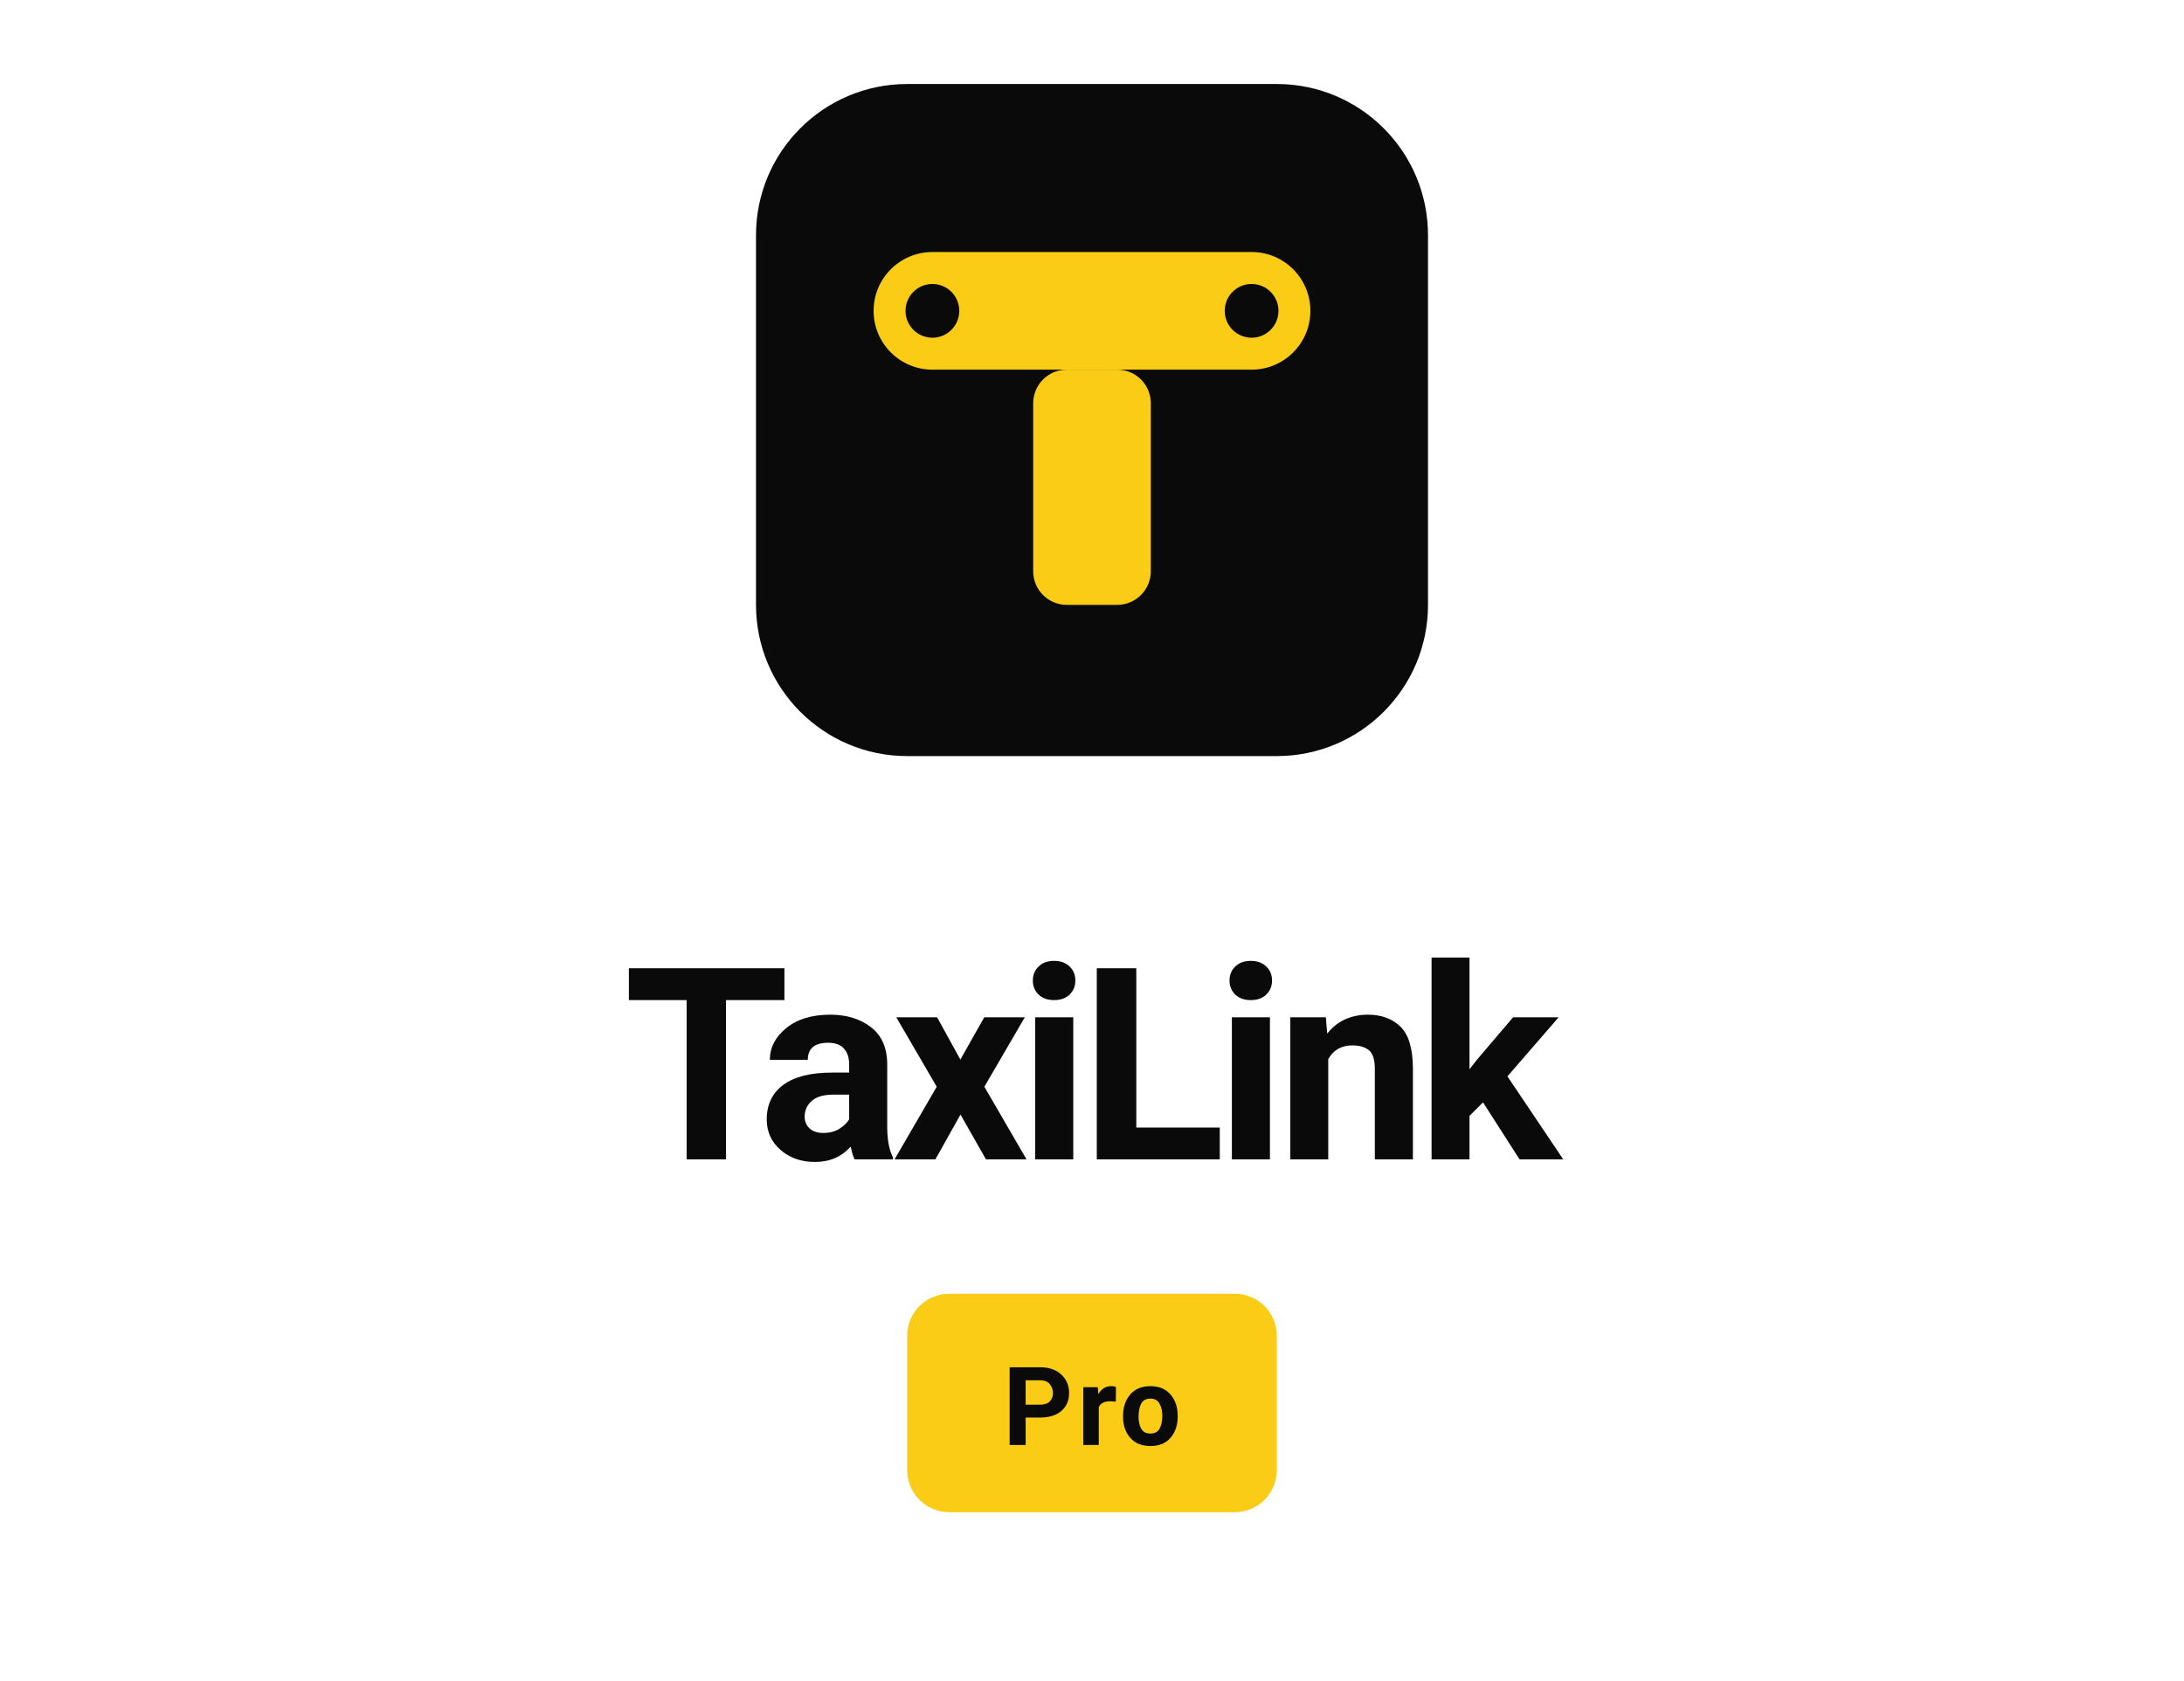
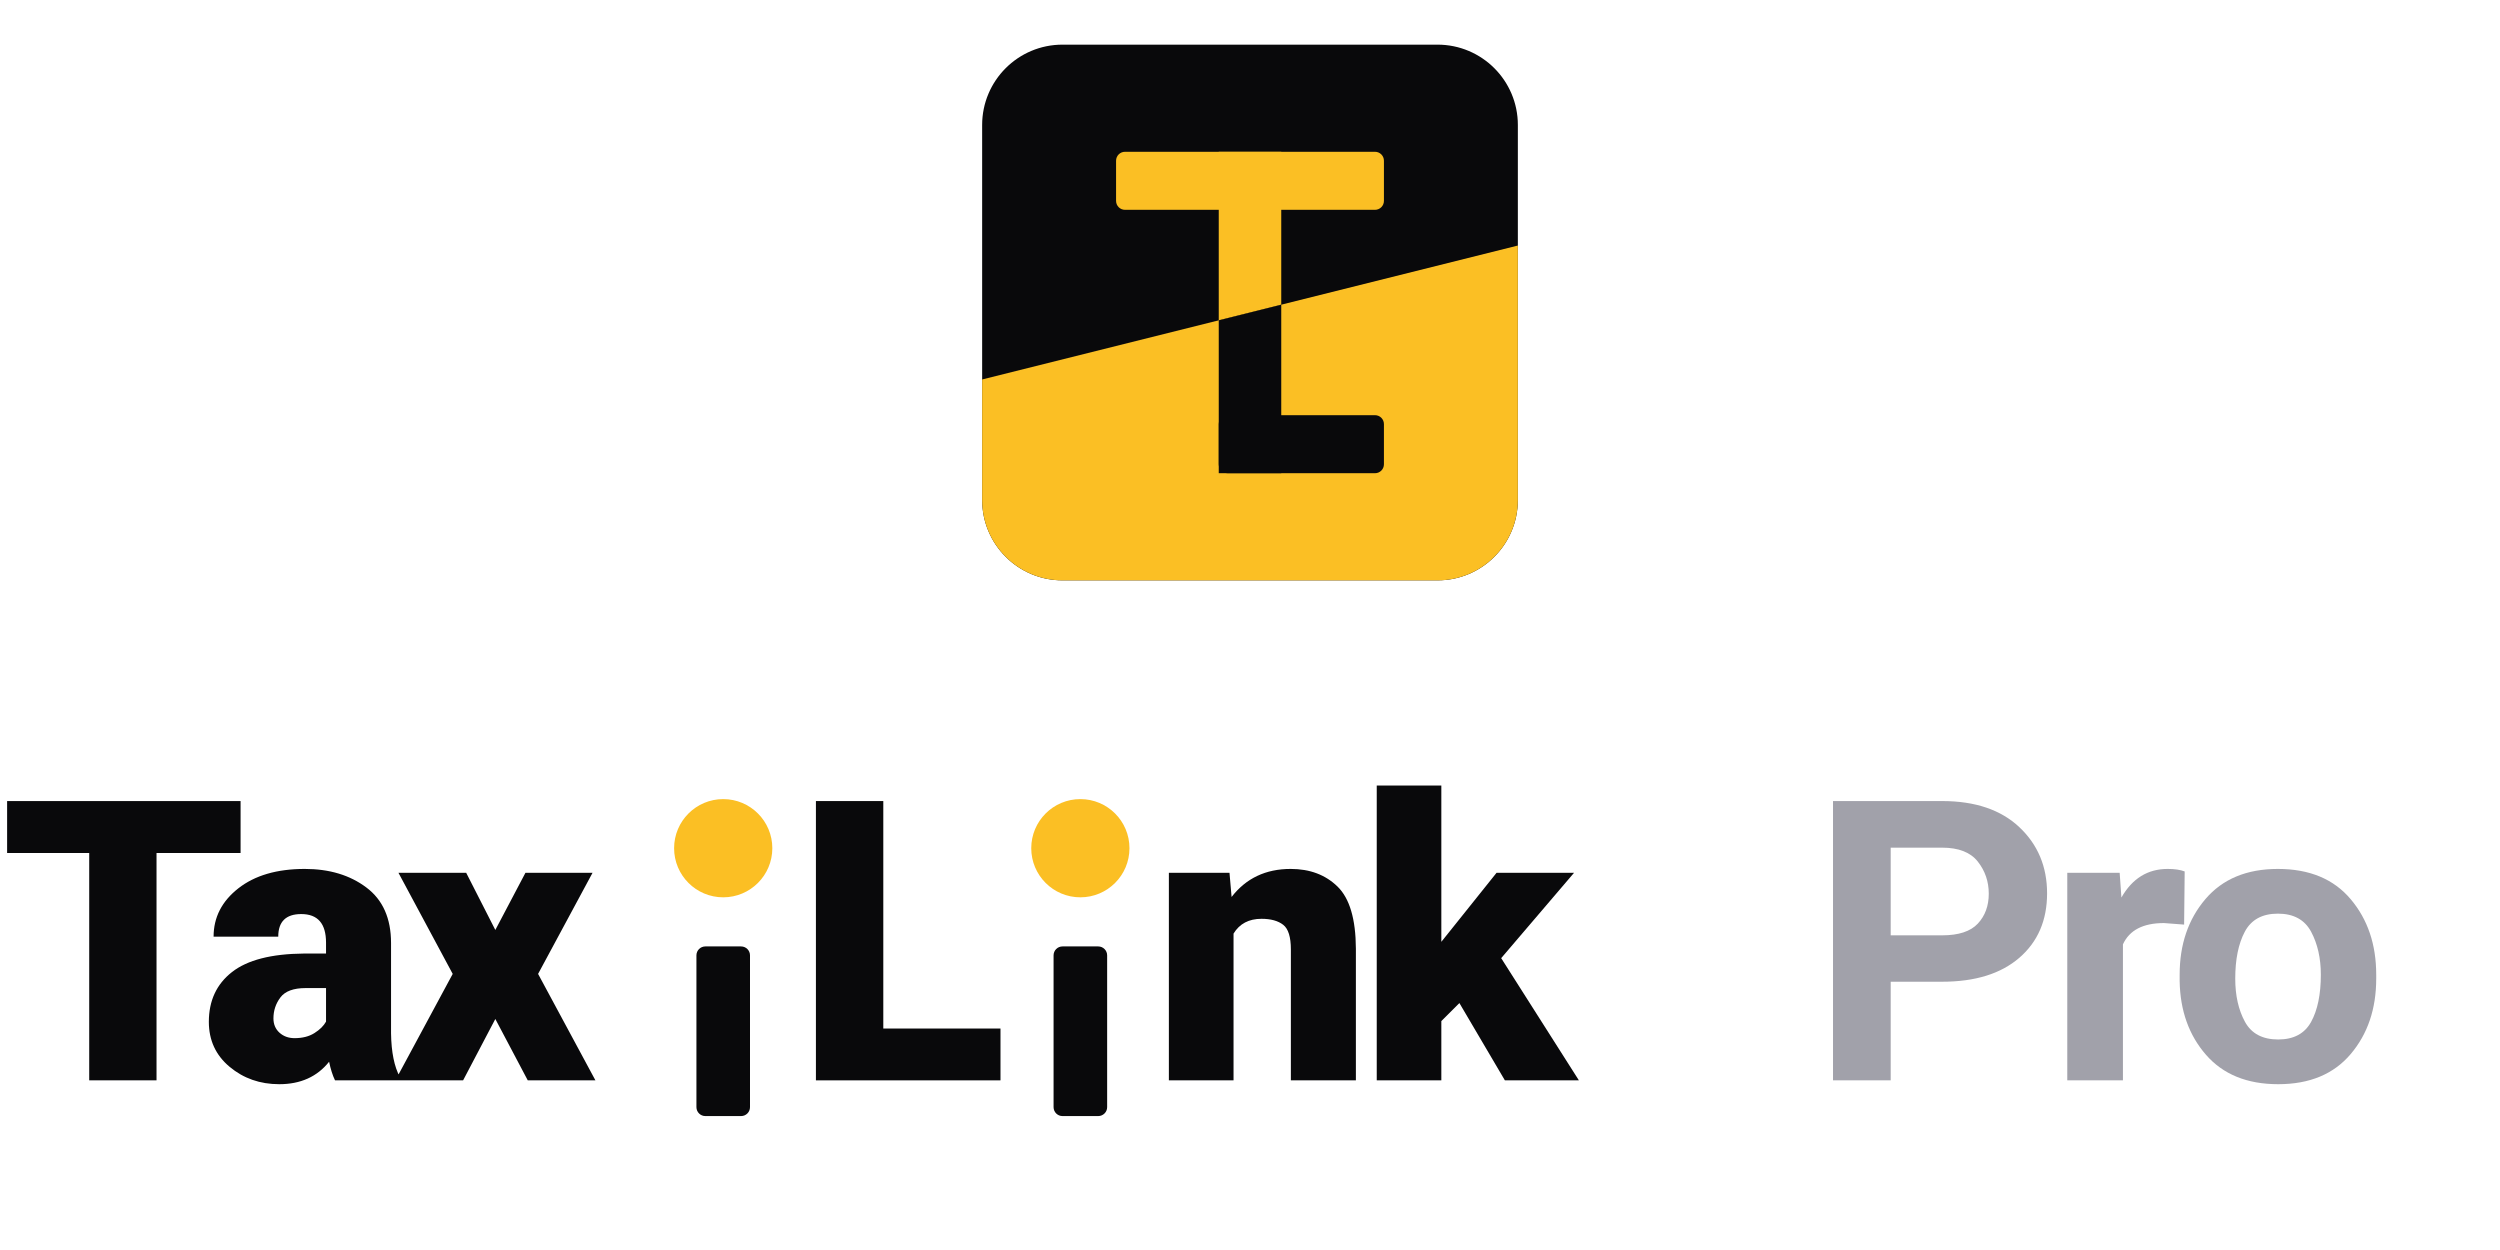
- <svg xmlns="http://www.w3.org/2000/svg" viewBox="0 0 260 200" width="260" height="200" role="img" aria-label="TaxiLink Pro">
-   <g transform="translate(90, 10)">
-     <rect width="80" height="80" rx="18" fill="#0A0A0A" />
-     <rect x="14" y="20" width="52" height="14" rx="7" fill="#FACC15" />
-     <circle cx="21" cy="27" r="3.2" fill="#0A0A0A" />
-     <circle cx="59" cy="27" r="3.2" fill="#0A0A0A" />
-     <rect x="33" y="34" width="14" height="28" rx="4" fill="#FACC15" />
+ <svg xmlns="http://www.w3.org/2000/svg" viewBox="0 0 560 280" width="560" height="280" role="img" aria-label="TaxiLink Pro">
+   <defs>
+     <clipPath id="tlStC">
+       <rect width="120" height="120" rx="18" />
+     </clipPath>
+     <clipPath id="tlStZh">
+       <polygon points="0,0 120,0 120,45 0,75" />
+     </clipPath>
+     <clipPath id="tlStZb">
+       <polygon points="0,75 120,45 120,120 0,120" />
+     </clipPath>
+   </defs>
+   <g transform="translate(220, 10)" clip-path="url(#tlStC)">
+     <rect width="120" height="120" fill="#09090B" />
+     <polygon points="0,75 120,45 120,120 0,120" fill="#FBBF24" />
+     <g clip-path="url(#tlStZh)" fill="#FBBF24">
+       <rect x="30" y="24" width="60" height="13" rx="2" />
+       <rect x="53" y="24" width="14" height="72" />
+       <rect x="53" y="83" width="37" height="13" rx="2" />
+     </g>
+     <g clip-path="url(#tlStZb)" fill="#09090B">
+       <rect x="30" y="24" width="60" height="13" rx="2" />
+       <rect x="53" y="24" width="14" height="72" />
+       <rect x="53" y="83" width="37" height="13" rx="2" />
+     </g>
  </g>
-   <text x="130" y="138" text-anchor="middle" font-family="system-ui, -apple-system, 'Segoe UI', Roboto, sans-serif" font-size="32" font-weight="700" fill="#0A0A0A" letter-spacing="-1.2">TaxiLink</text>
-   <rect x="108" y="154" width="44" height="26" rx="5" fill="#FACC15" />
-   <text x="130" y="172" text-anchor="middle" font-family="system-ui, -apple-system, 'Segoe UI', Roboto, sans-serif" font-size="13" font-weight="700" fill="#0A0A0A" letter-spacing="0.5">Pro</text>
+   <g transform="translate(0, 160)">
+     <text x="0" y="82" font-family="'Plus Jakarta Sans', system-ui, -apple-system, 'Segoe UI', Roboto, sans-serif" font-size="88" font-weight="800" fill="#09090B" letter-spacing="-3.5">Tax</text>
+     <circle cx="162" cy="30" r="11" fill="#FBBF24" />
+     <rect x="156" y="52" width="12" height="38" rx="2" fill="#09090B" />
+     <text x="178" y="82" font-family="'Plus Jakarta Sans', system-ui, -apple-system, 'Segoe UI', Roboto, sans-serif" font-size="88" font-weight="800" fill="#09090B" letter-spacing="-3.5">L</text>
+     <circle cx="242" cy="30" r="11" fill="#FBBF24" />
+     <rect x="236" y="52" width="12" height="38" rx="2" fill="#09090B" />
+     <text x="258" y="82" font-family="'Plus Jakarta Sans', system-ui, -apple-system, 'Segoe UI', Roboto, sans-serif" font-size="88" font-weight="800" fill="#09090B" letter-spacing="-3.5">nk</text>
+     <text x="405" y="82" font-family="'Plus Jakarta Sans', system-ui, -apple-system, 'Segoe UI', Roboto, sans-serif" font-size="88" font-weight="700" fill="#A1A1AA" letter-spacing="-3.5">Pro</text>
+   </g>
</svg>
